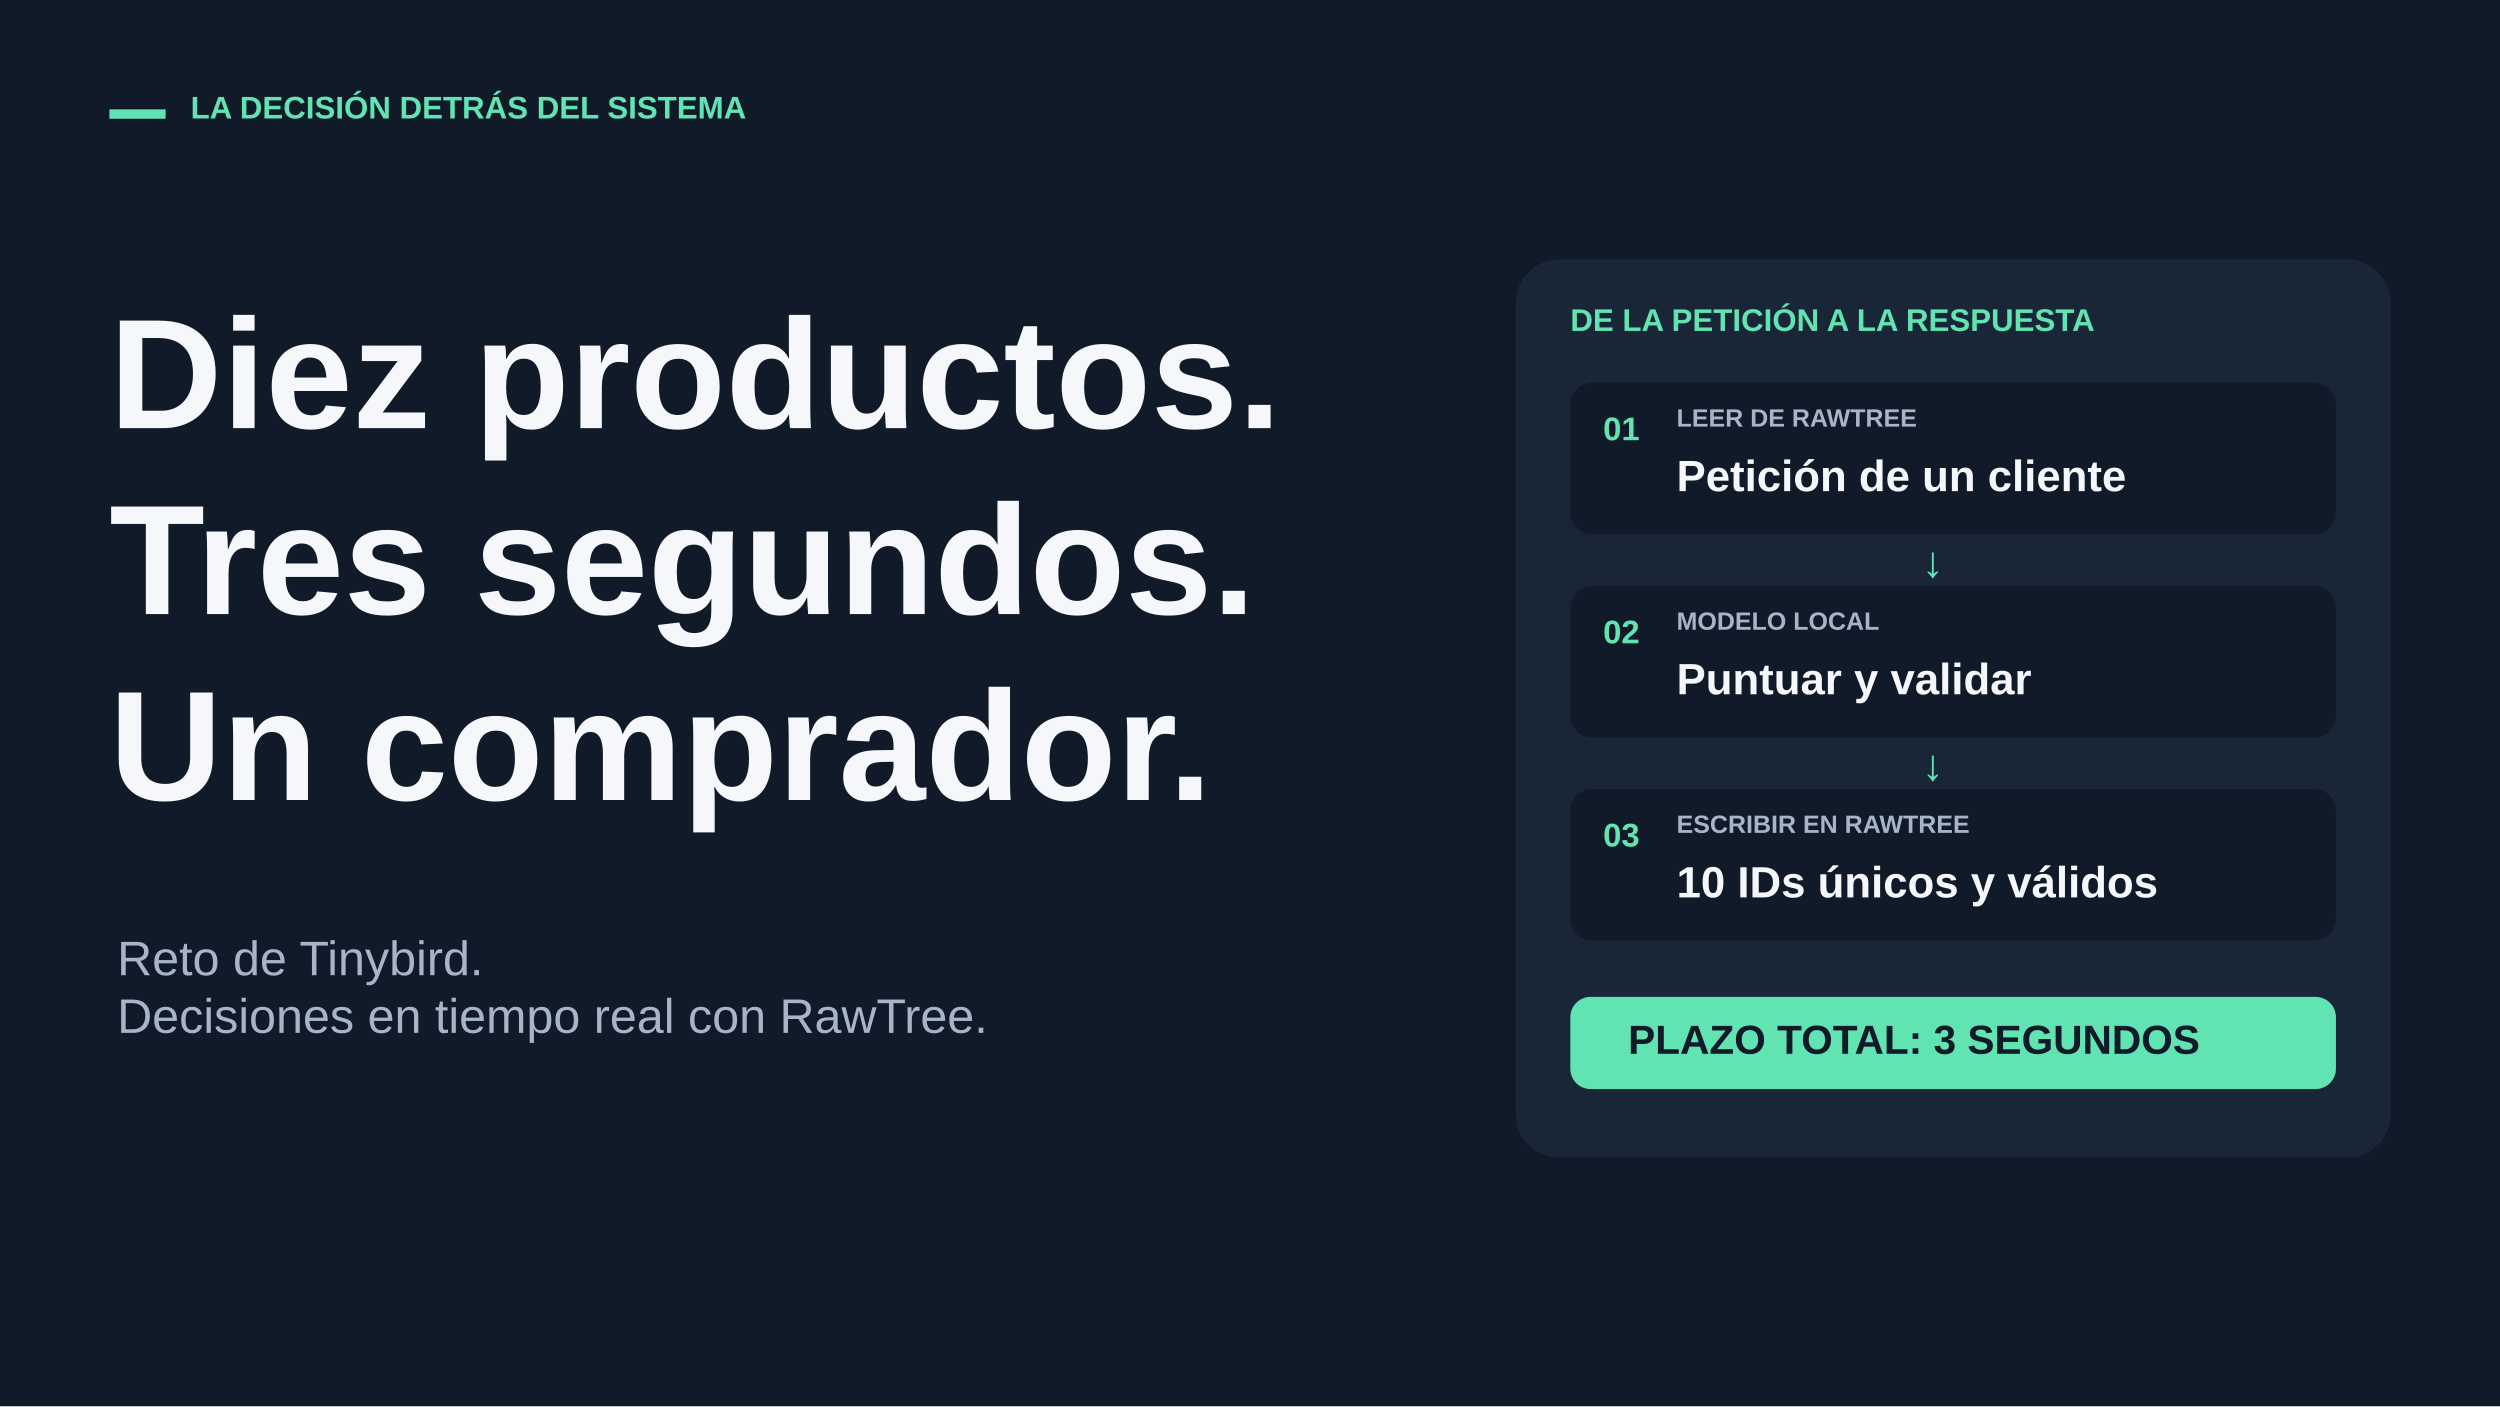
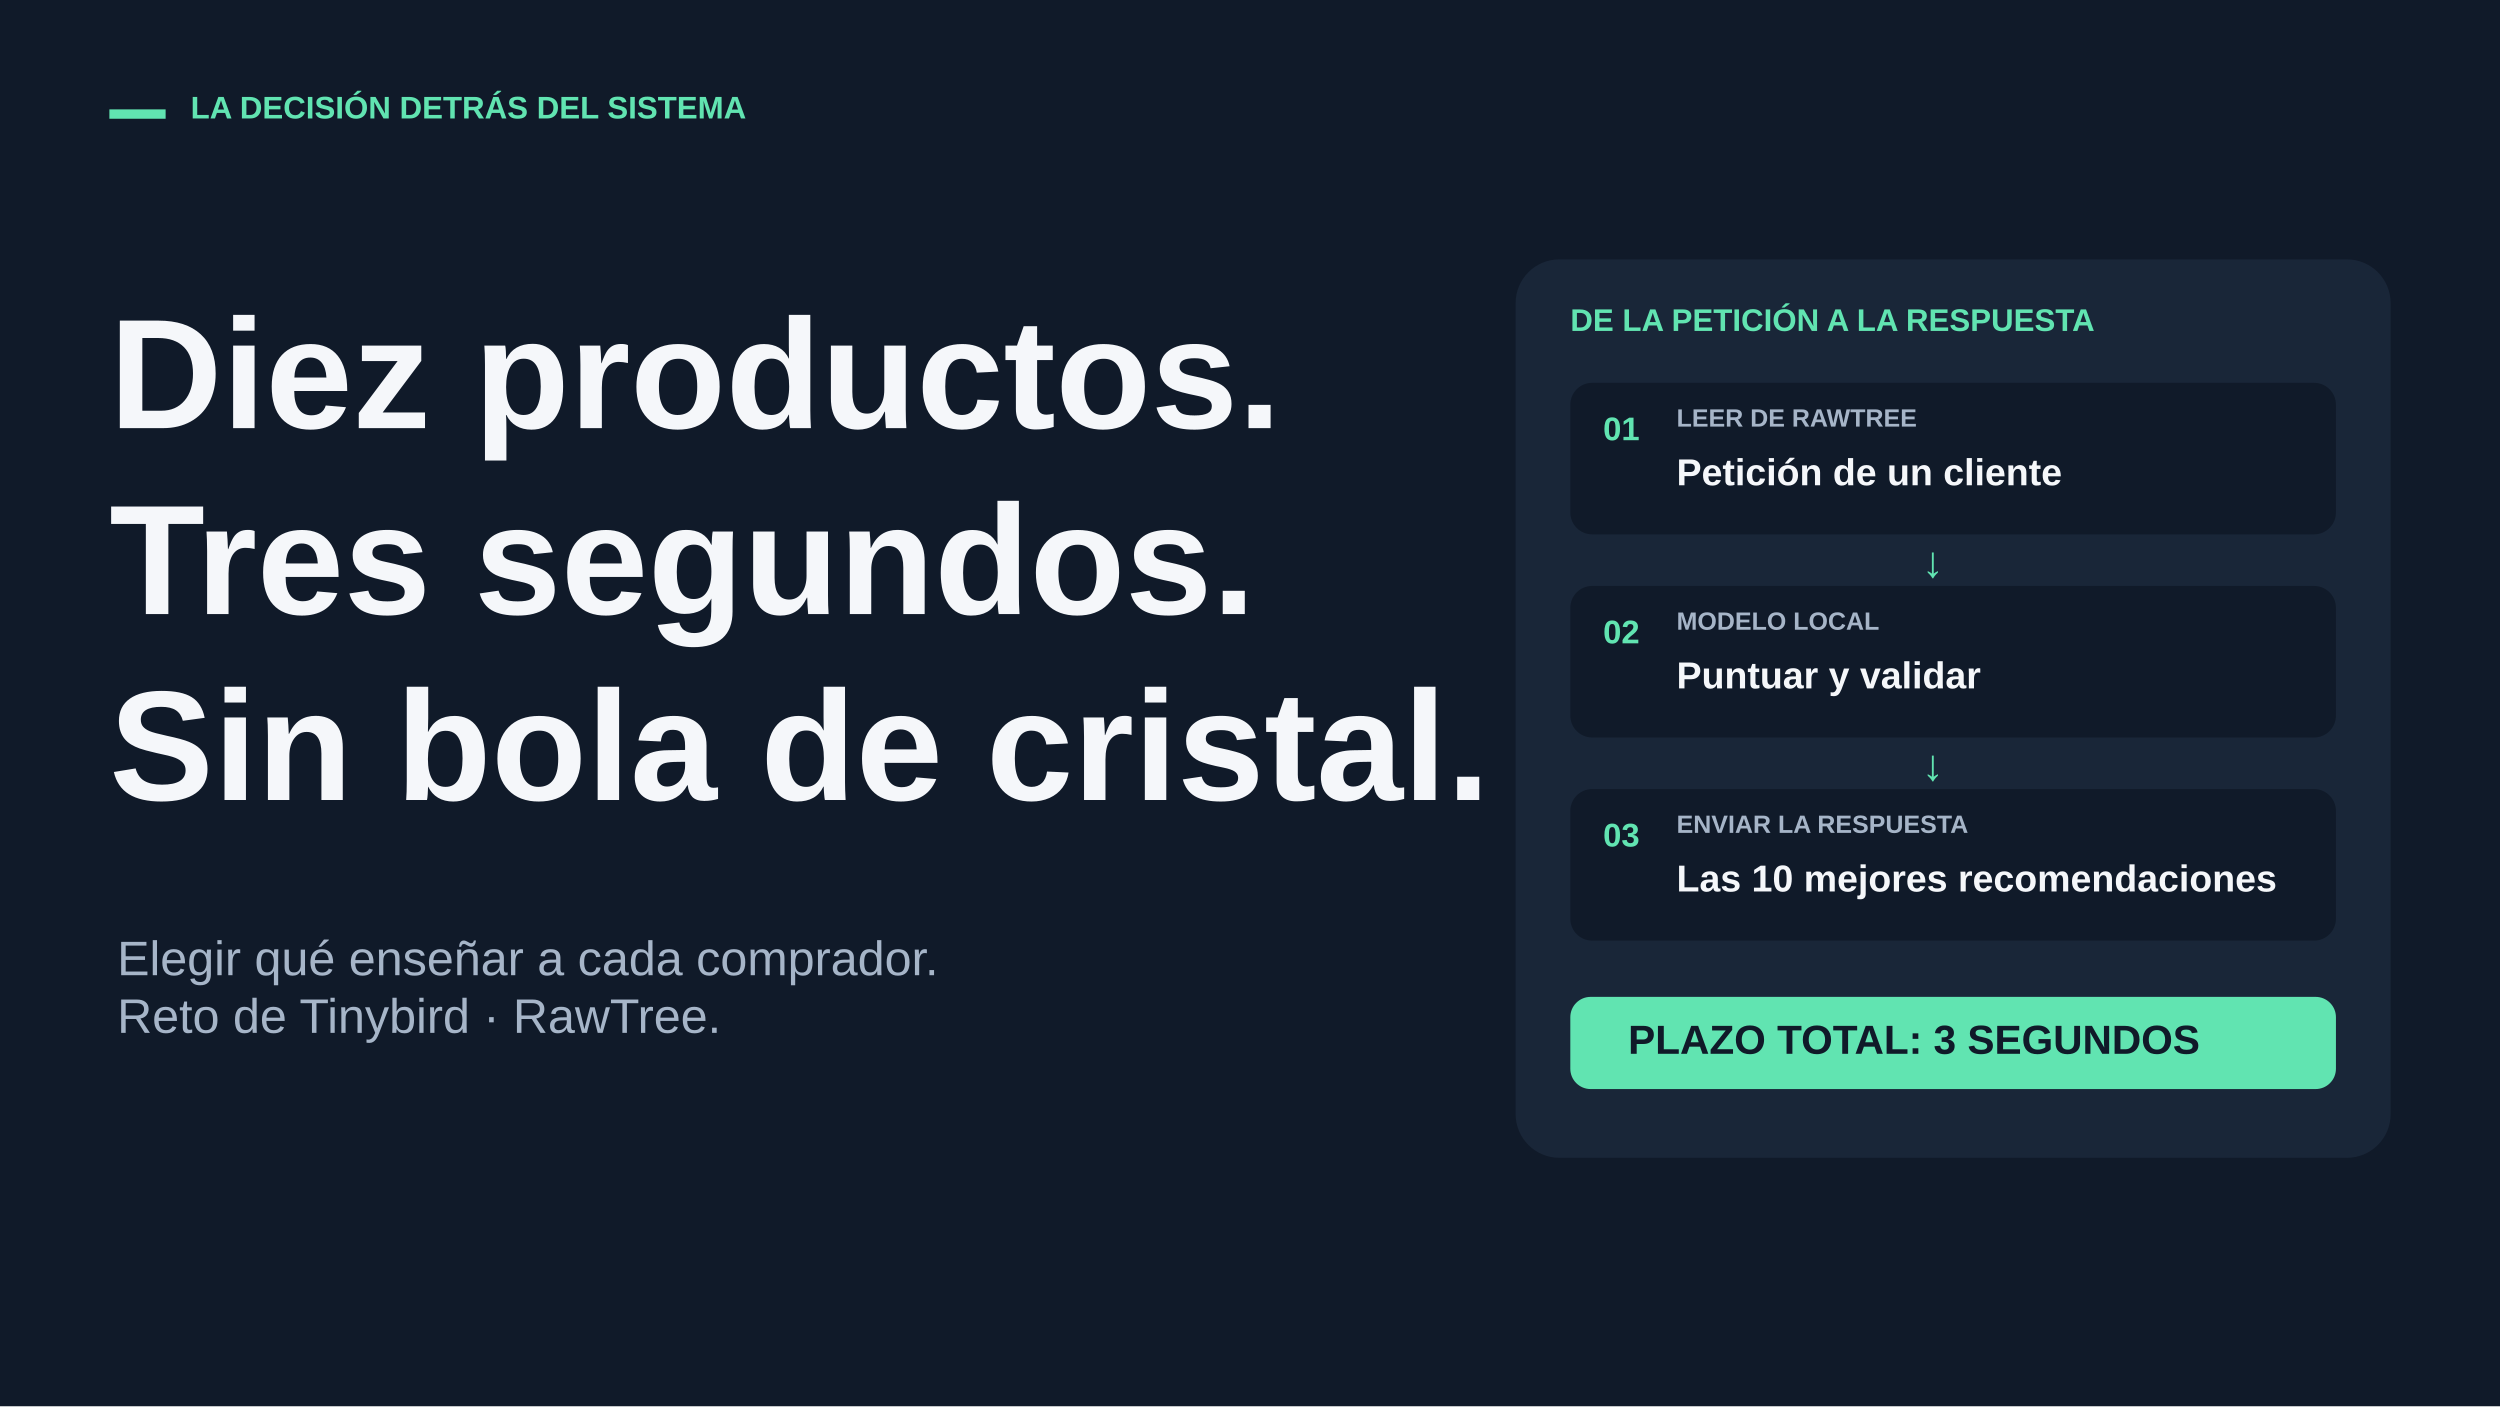
- <svg xmlns="http://www.w3.org/2000/svg" viewBox="0 0 1600 900" role="img" aria-label="Diez productos. Tres segundos. Un comprador.">
+ <svg xmlns="http://www.w3.org/2000/svg" viewBox="0 0 1600 900" role="img" aria-label="Diez productos. Tres segundos. Sin bola de cristal.">
  <rect x="0" y="0" width="1600" height="900" rx="0" fill="#101A29" />
  <rect x="70" y="70" width="36" height="6" rx="0" fill="#61E4B1" />
  <text fill="#61E4B1" font-family="Arial, sans-serif" font-size="20" font-weight="700">
    <tspan x="122" y="75.8">LA DECISIÓN DETRÁS DEL SISTEMA</tspan>
  </text>
  <text fill="#F5F7FA" font-family="Arial, sans-serif" font-size="100" font-weight="700">
    <tspan x="70" y="274.0">Diez productos.</tspan>
    <tspan x="70" y="393.0">Tres segundos.</tspan>
-     <tspan x="70" y="512.0">Un comprador.</tspan>
+     <tspan x="70" y="512.0">Sin bola de cristal.</tspan>
  </text>
  <text fill="#A6B5C8" font-family="Arial, sans-serif" font-size="31" font-weight="400">
-     <tspan x="75" y="624.14">Reto de Tinybird.</tspan>
-     <tspan x="75" y="661.03">Decisiones en tiempo real con RawTree.</tspan>
+     <tspan x="75" y="624.14">Elegir qué enseñar a cada comprador.</tspan>
+     <tspan x="75" y="661.03">Reto de Tinybird · RawTree.</tspan>
  </text>
  <rect x="970" y="166" width="560" height="575" rx="28" fill="#192638" />
  <text fill="#61E4B1" font-family="Arial, sans-serif" font-size="20" font-weight="700">
    <tspan x="1005" y="211.8">DE LA PETICIÓN A LA RESPUESTA</tspan>
  </text>
  <rect x="1005" y="245" width="490" height="97" rx="14" fill="#101A29" />
  <text fill="#61E4B1" font-family="Arial, sans-serif" font-size="21" font-weight="700">
    <tspan x="1026" y="281.74">01</tspan>
  </text>
  <text fill="#A6B5C8" font-family="Arial, sans-serif" font-size="16" font-weight="700">
    <tspan x="1073" y="273.04">LEER DE RAWTREE</tspan>
  </text>
-   <text fill="#F5F7FA" font-family="Arial, sans-serif" font-size="28" font-weight="700">
-     <tspan x="1073" y="314.32">Petición de un cliente</tspan>
+   <text fill="#F5F7FA" font-family="Arial, sans-serif" font-size="24" font-weight="700">
+     <tspan x="1073" y="310.56">Petición de un cliente</tspan>
  </text>
  <text fill="#61E4B1" font-family="Arial, sans-serif" font-size="28" font-weight="400">
    <tspan x="1230" y="369.32">↓</tspan>
  </text>
  <rect x="1005" y="375" width="490" height="97" rx="14" fill="#101A29" />
  <text fill="#61E4B1" font-family="Arial, sans-serif" font-size="21" font-weight="700">
    <tspan x="1026" y="411.74">02</tspan>
  </text>
  <text fill="#A6B5C8" font-family="Arial, sans-serif" font-size="16" font-weight="700">
    <tspan x="1073" y="403.04">MODELO LOCAL</tspan>
  </text>
-   <text fill="#F5F7FA" font-family="Arial, sans-serif" font-size="28" font-weight="700">
-     <tspan x="1073" y="444.32">Puntuar y validar</tspan>
+   <text fill="#F5F7FA" font-family="Arial, sans-serif" font-size="24" font-weight="700">
+     <tspan x="1073" y="440.56">Puntuar y validar</tspan>
  </text>
  <text fill="#61E4B1" font-family="Arial, sans-serif" font-size="28" font-weight="400">
    <tspan x="1230" y="499.32">↓</tspan>
  </text>
  <rect x="1005" y="505" width="490" height="97" rx="14" fill="#101A29" />
  <text fill="#61E4B1" font-family="Arial, sans-serif" font-size="21" font-weight="700">
    <tspan x="1026" y="541.74">03</tspan>
  </text>
  <text fill="#A6B5C8" font-family="Arial, sans-serif" font-size="16" font-weight="700">
-     <tspan x="1073" y="533.04">ESCRIBIR EN RAWTREE</tspan>
+     <tspan x="1073" y="533.04">ENVIAR LA RESPUESTA</tspan>
  </text>
-   <text fill="#F5F7FA" font-family="Arial, sans-serif" font-size="28" font-weight="700">
-     <tspan x="1073" y="574.32">10 IDs únicos y válidos</tspan>
+   <text fill="#F5F7FA" font-family="Arial, sans-serif" font-size="24" font-weight="700">
+     <tspan x="1073" y="570.56">Las 10 mejores recomendaciones</tspan>
  </text>
  <rect x="1005" y="638" width="490" height="59" rx="13" fill="#61E4B1" />
  <text fill="#101A29" font-family="Arial, sans-serif" font-size="26" font-weight="700">
    <tspan x="1042" y="674.44">PLAZO TOTAL: 3 SEGUNDOS</tspan>
  </text>
</svg>
